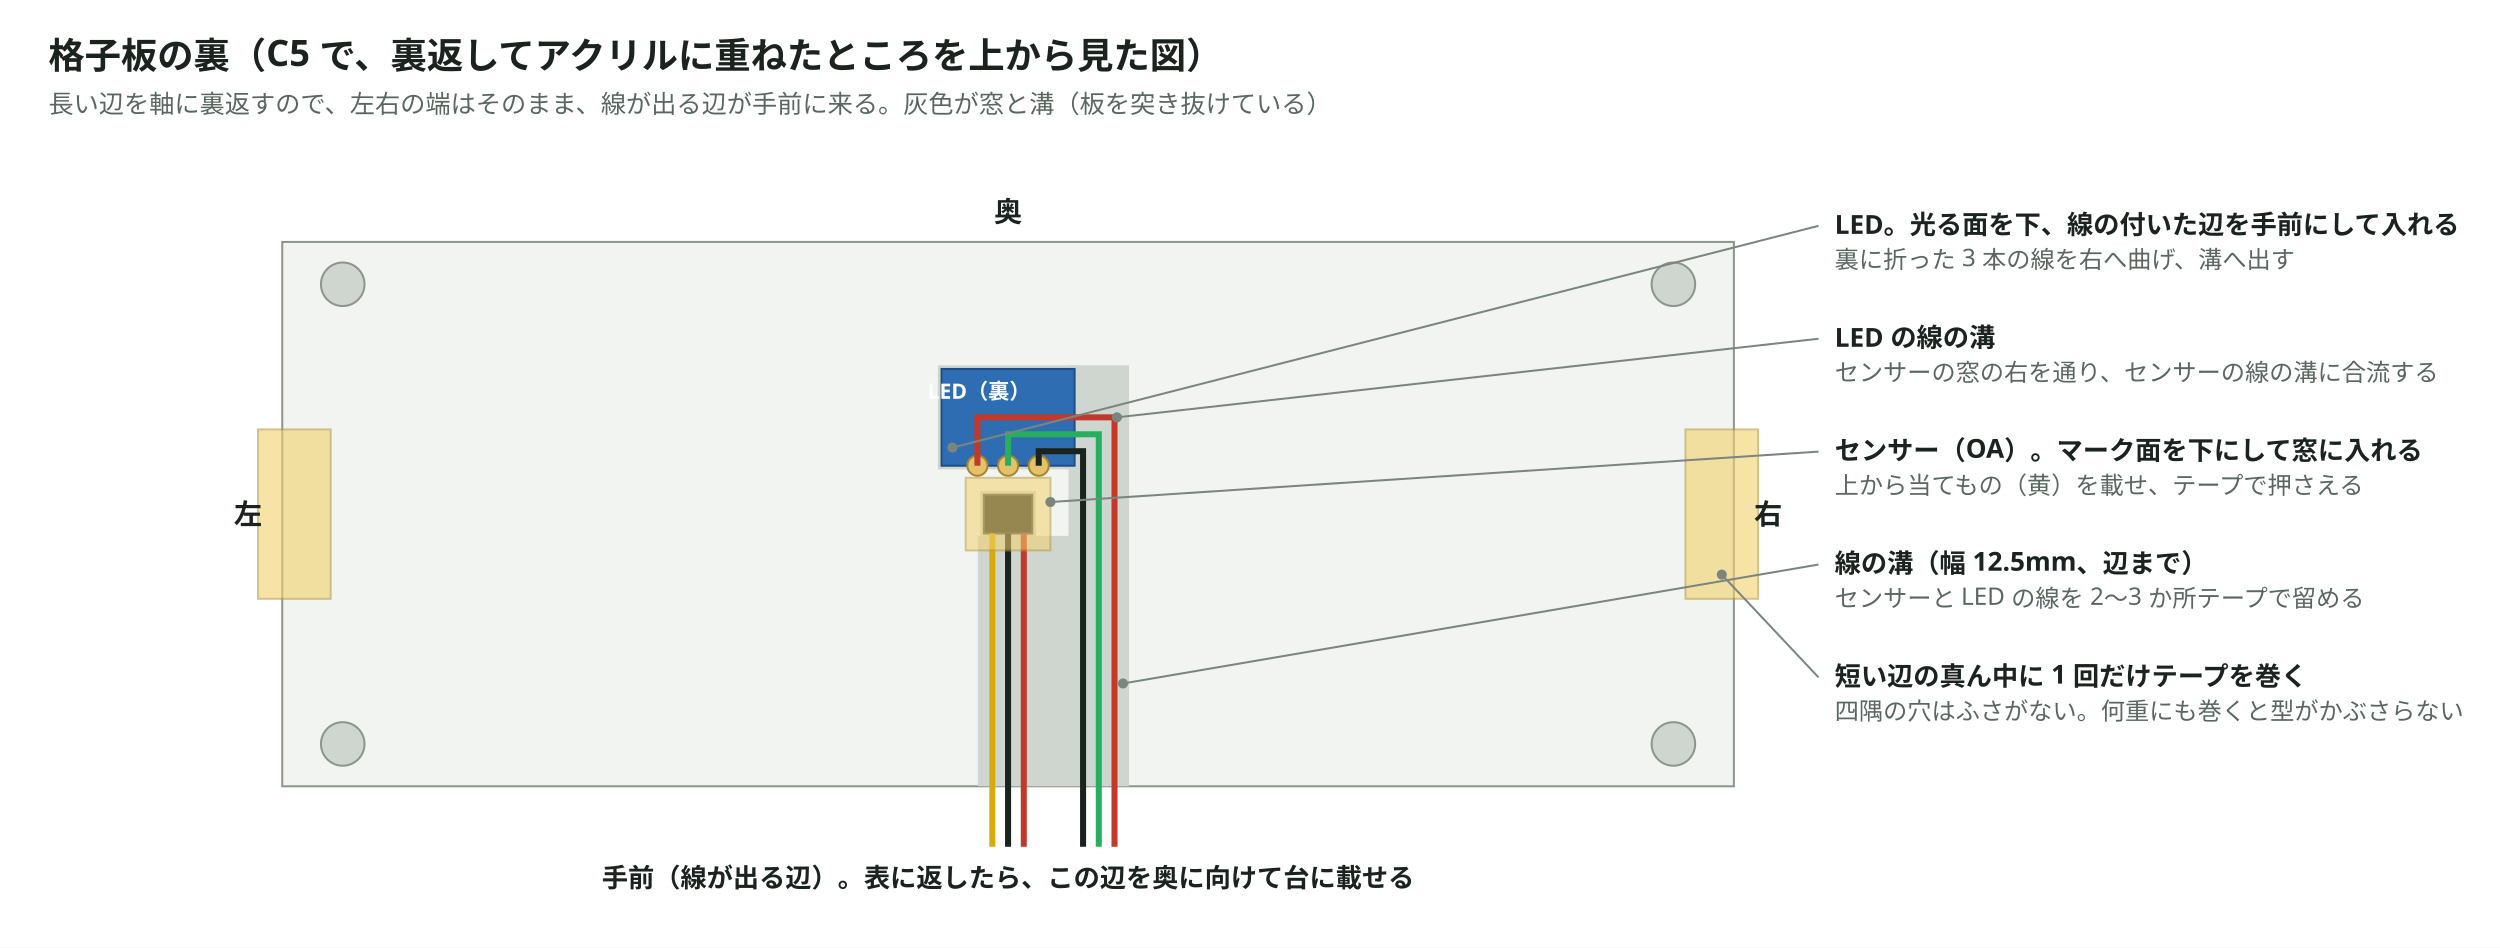
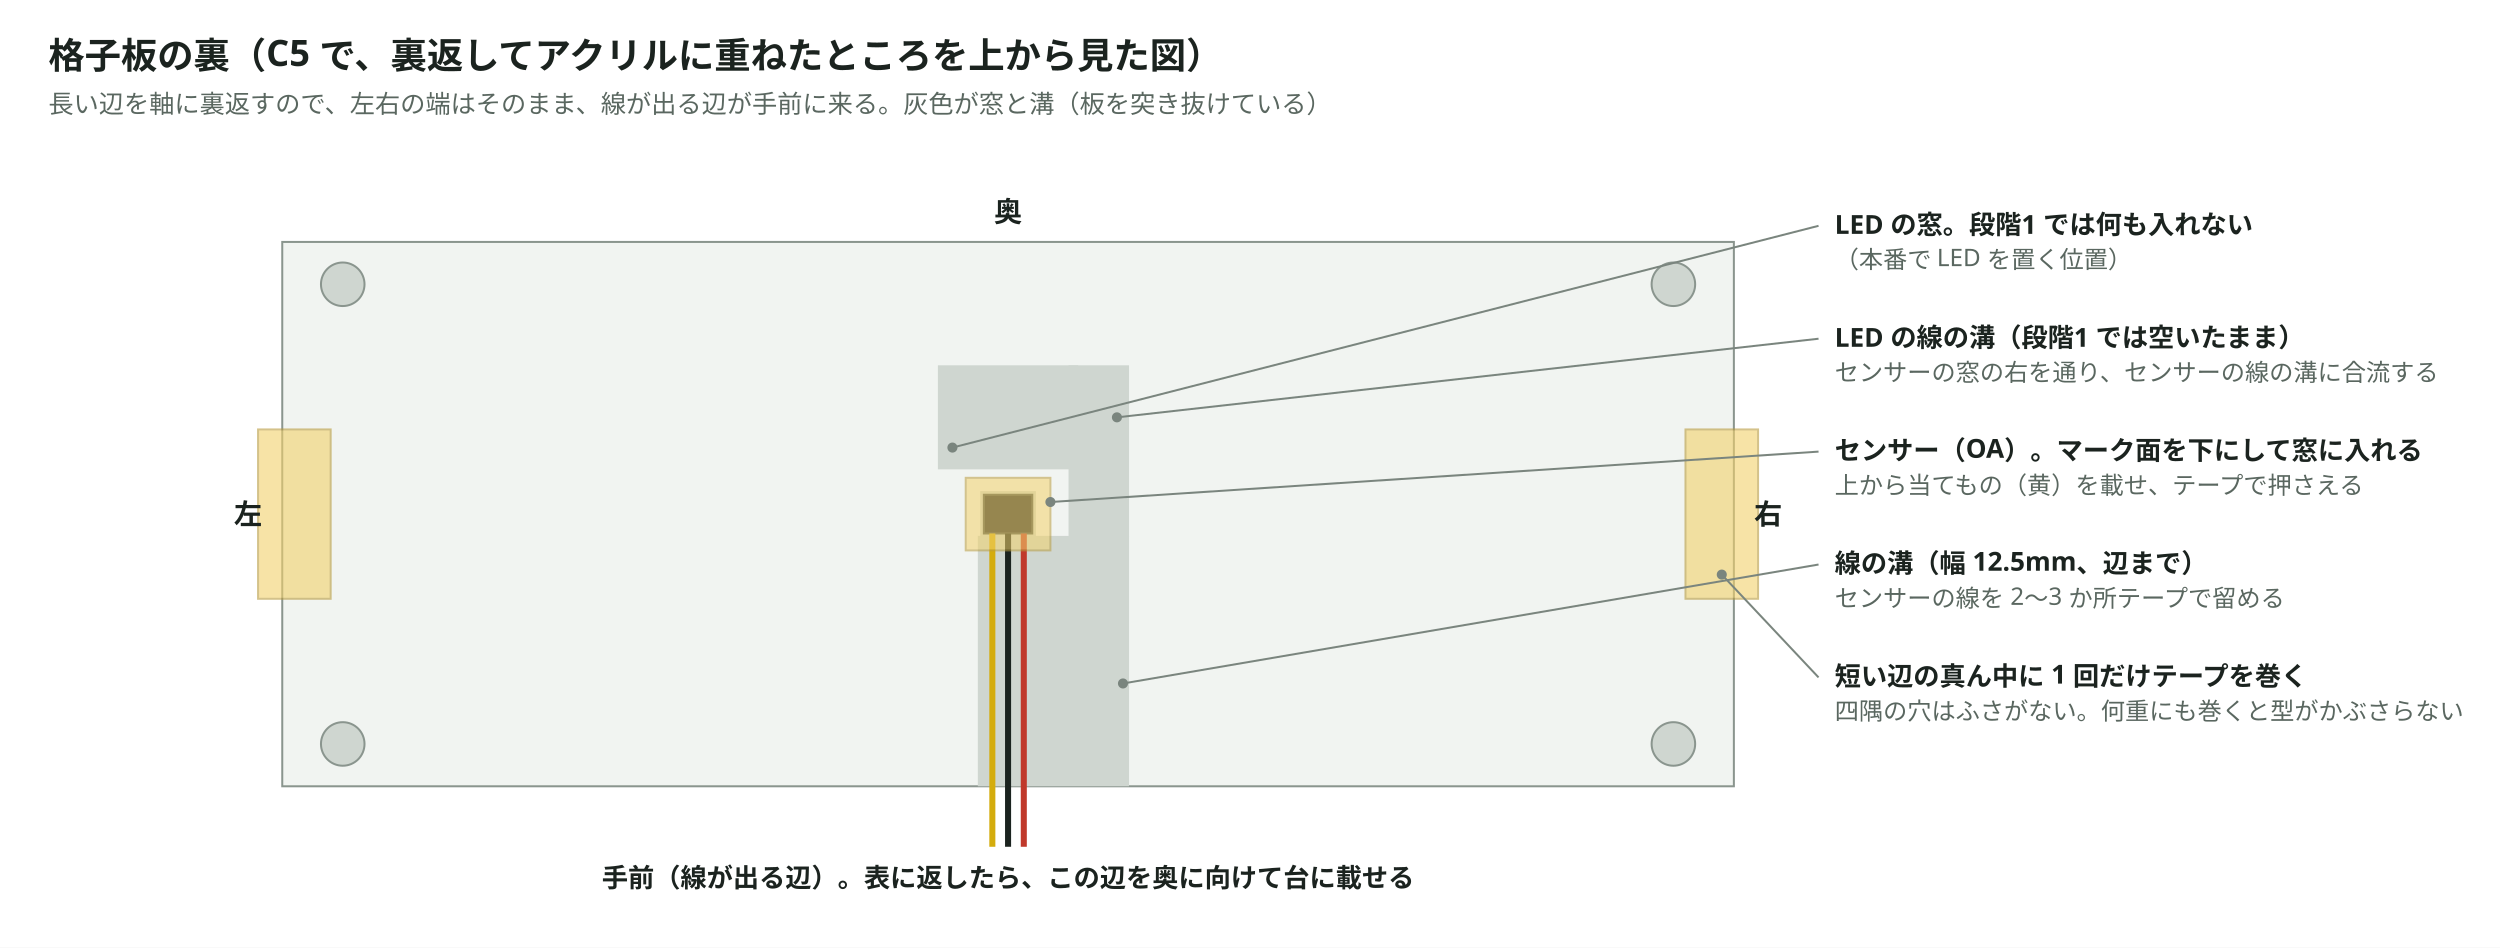
<svg xmlns="http://www.w3.org/2000/svg" viewBox="0 0 1240 470" width="1240" height="470" font-family="'Hiragino Sans','Yu Gothic UI','Meiryo','Noto Sans JP',sans-serif">
  <defs>
    <marker id="ar" viewBox="0 0 10 10" refX="9" refY="5" markerWidth="7" markerHeight="7" orient="auto-start-reverse">
      <path d="M0 0L10 5L0 10z" fill="#6f7b74" />
    </marker>
  </defs>
  <rect width="1240" height="470" fill="#ffffff" />
  <text x="24.0" y="34.0" font-size="18" text-anchor="start" font-weight="bold" fill="#1b231f">格子板の裏（C5 で、裏返してアクリルに重ねたところを上から見た図）</text>
  <text x="24.0" y="56.0" font-size="12.5" text-anchor="start" font-weight="normal" fill="#5a6760">長い辺を軸に裏返すので、左右の端はそのまま、線が出る辺が手前に来る。灰色が窓と溝（板を突き抜けている）</text>
  <rect x="140.0" y="120.0" width="720.0" height="270.0" fill="#f1f4f1" stroke="#8a958e" />
  <circle cx="170.0" cy="141.0" r="10.8" fill="#cfd6d0" stroke="#8a958e" />
  <circle cx="170.0" cy="369.0" r="10.8" fill="#cfd6d0" stroke="#8a958e" />
  <circle cx="830.0" cy="141.0" r="10.8" fill="#cfd6d0" stroke="#8a958e" />
  <circle cx="830.0" cy="369.0" r="10.8" fill="#cfd6d0" stroke="#8a958e" />
  <rect x="485.0" y="265.8" width="75.0" height="124.2" fill="#cfd6d0" stroke="none" />
  <rect x="530.0" y="181.2" width="30.0" height="85.2" fill="#cfd6d0" stroke="none" />
  <rect x="465.2" y="181.2" width="69.6" height="51.6" fill="#cfd6d0" stroke="none" />
  <rect x="486.2" y="243.6" width="27.6" height="22.8" fill="#cfd6d0" stroke="none" />
-   <rect x="467.0" y="183.0" width="66.0" height="48.0" fill="#2f6db3" stroke="#1d4f86" />
-   <text x="485.6" y="197.8" font-size="10.5" text-anchor="middle" font-weight="bold" fill="#ffffff">LED（裏）</text>
-   <circle cx="515.2" cy="231.0" r="5" fill="#e3c26b" stroke="#a8862b" />
-   <path d="M515.2 231.0 V223.8 H537.2 V420.0" stroke="#1b231f" stroke-width="3" fill="none" />
-   <circle cx="500.0" cy="231.0" r="5" fill="#e3c26b" stroke="#a8862b" />
-   <path d="M500.0 231.0 V215.4 H545.0 V420.0" stroke="#27ae60" stroke-width="3" fill="none" />
-   <circle cx="484.8" cy="231.0" r="5" fill="#e3c26b" stroke="#a8862b" />
-   <path d="M484.8 231.0 V207.0 H552.8 V420.0" stroke="#c0392b" stroke-width="3" fill="none" />
  <rect x="488.0" y="245.4" width="24.0" height="19.2" fill="#262a2d" stroke="#4a524d" />
  <path d="M492.2 264.6 V420.0" stroke="#d4ac0d" stroke-width="3" fill="none" />
  <path d="M500.0 264.6 V420.0" stroke="#1b231f" stroke-width="3" fill="none" />
  <path d="M507.8 264.6 V420.0" stroke="#c0392b" stroke-width="3" fill="none" />
  <rect x="479.0" y="237.0" width="42.0" height="36.0" fill="#f2d16b" stroke="#b89a3c" opacity="0.55" />
  <rect x="128.0" y="213.0" width="36.0" height="84.0" fill="#f2d16b" stroke="#b89a3c" opacity="0.6" />
  <rect x="836.0" y="213.0" width="36.0" height="84.0" fill="#f2d16b" stroke="#b89a3c" opacity="0.6" />
  <text x="500.0" y="110.0" font-size="14" text-anchor="middle" font-weight="bold" fill="#1b231f">奥</text>
  <text x="500.0" y="440.0" font-size="13" text-anchor="middle" font-weight="bold" fill="#1b231f">手前（線が出る辺）。表に返したら、この辺を奥に向けて台に載せる</text>
  <text x="130.0" y="260.0" font-size="14" text-anchor="end" font-weight="bold" fill="#1b231f">左</text>
  <text x="870.0" y="260.0" font-size="14" text-anchor="start" font-weight="bold" fill="#1b231f">右</text>
  <path d="M472.4 222.0 L902.0 112.0" stroke="#7a857e" fill="none" />
  <circle cx="472.4" cy="222.0" r="2.5" fill="#7a857e" />
-   <text x="910.0" y="116.0" font-size="13" text-anchor="start" font-weight="bold" fill="#1b231f">LED。光る面を下、線の付いた辺を手前にして入れる</text>
-   <text x="910.0" y="133.0" font-size="12" text-anchor="start" font-weight="normal" fill="#5a6760">裏に折った 3 本の線を右へ曲げ、溝へ出す</text>
+   <text x="910.0" y="116.0" font-size="13" text-anchor="start" font-weight="bold" fill="#1b231f">LED の窓。段階1 では何も入れない</text>
+   <text x="910.0" y="133.0" font-size="12" text-anchor="start" font-weight="normal" fill="#5a6760">（本番で LED を置く位置）</text>
  <path d="M554.0 207.0 L902.0 168.0" stroke="#7a857e" fill="none" />
  <circle cx="554.0" cy="207.0" r="2.5" fill="#7a857e" />
-   <text x="910.0" y="172.0" font-size="13" text-anchor="start" font-weight="bold" fill="#1b231f">LED の線の溝</text>
+   <text x="910.0" y="172.0" font-size="13" text-anchor="start" font-weight="bold" fill="#1b231f">LED の線の溝（段階1 では空いたまま）</text>
  <text x="910.0" y="189.0" font-size="12" text-anchor="start" font-weight="normal" fill="#5a6760">センサーの窓の右を通り、センサーの線の溝に合流する</text>
  <path d="M521.0 249.0 L902.0 224.0" stroke="#7a857e" fill="none" />
  <circle cx="521.0" cy="249.0" r="2.5" fill="#7a857e" />
  <text x="910.0" y="228.0" font-size="13" text-anchor="start" font-weight="bold" fill="#1b231f">センサー（OA）。マーク面を下にして窓に入れる</text>
  <text x="910.0" y="245.0" font-size="12" text-anchor="start" font-weight="normal" fill="#5a6760">上から当てもの（黄）を載せ、テープで押さえる</text>
  <path d="M557.0 339.0 L902.0 280.0" stroke="#7a857e" fill="none" />
  <circle cx="557.0" cy="339.0" r="2.5" fill="#7a857e" />
  <text x="910.0" y="284.0" font-size="13" text-anchor="start" font-weight="bold" fill="#1b231f">線の溝（幅 12.5mm、辺まで）</text>
-   <text x="910.0" y="301.0" font-size="12" text-anchor="start" font-weight="normal" fill="#5a6760">センサーと LED の線を 2〜3 か所テープで留める</text>
+   <text x="910.0" y="301.0" font-size="12" text-anchor="start" font-weight="normal" fill="#5a6760">センサーの線を 2〜3 か所テープで留める</text>
  <path d="M854.0 285.0 L902.0 336.0" stroke="#7a857e" fill="none" />
  <circle cx="854.0" cy="285.0" r="2.5" fill="#7a857e" />
  <text x="910.0" y="340.0" font-size="13" text-anchor="start" font-weight="bold" fill="#1b231f">短い辺の真ん中に 1 回だけテープを巻く</text>
  <text x="910.0" y="357.0" font-size="12" text-anchor="start" font-weight="normal" fill="#5a6760">四隅の穴はふさがない。何重にも巻くと型がかぶさらない</text>
</svg>
